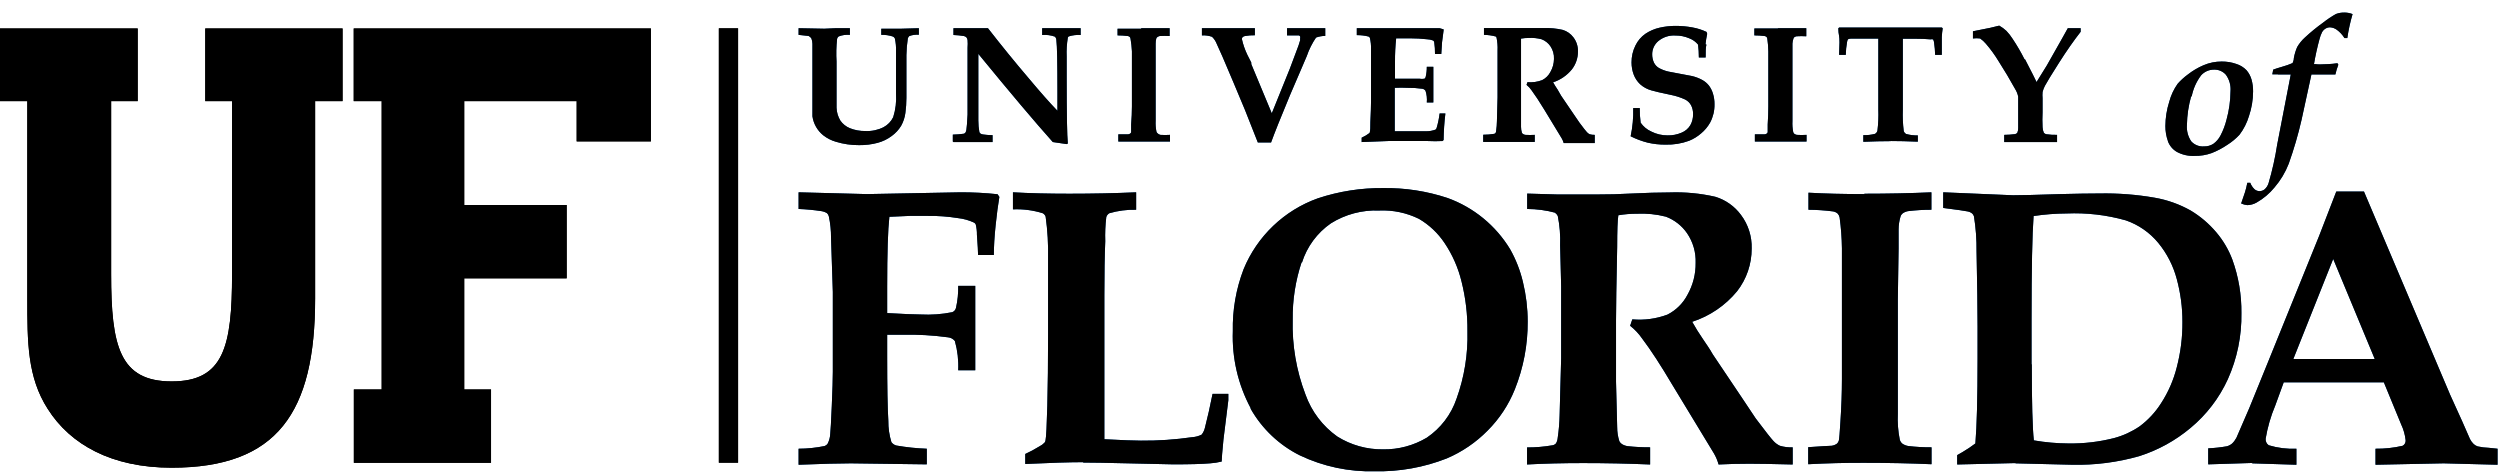
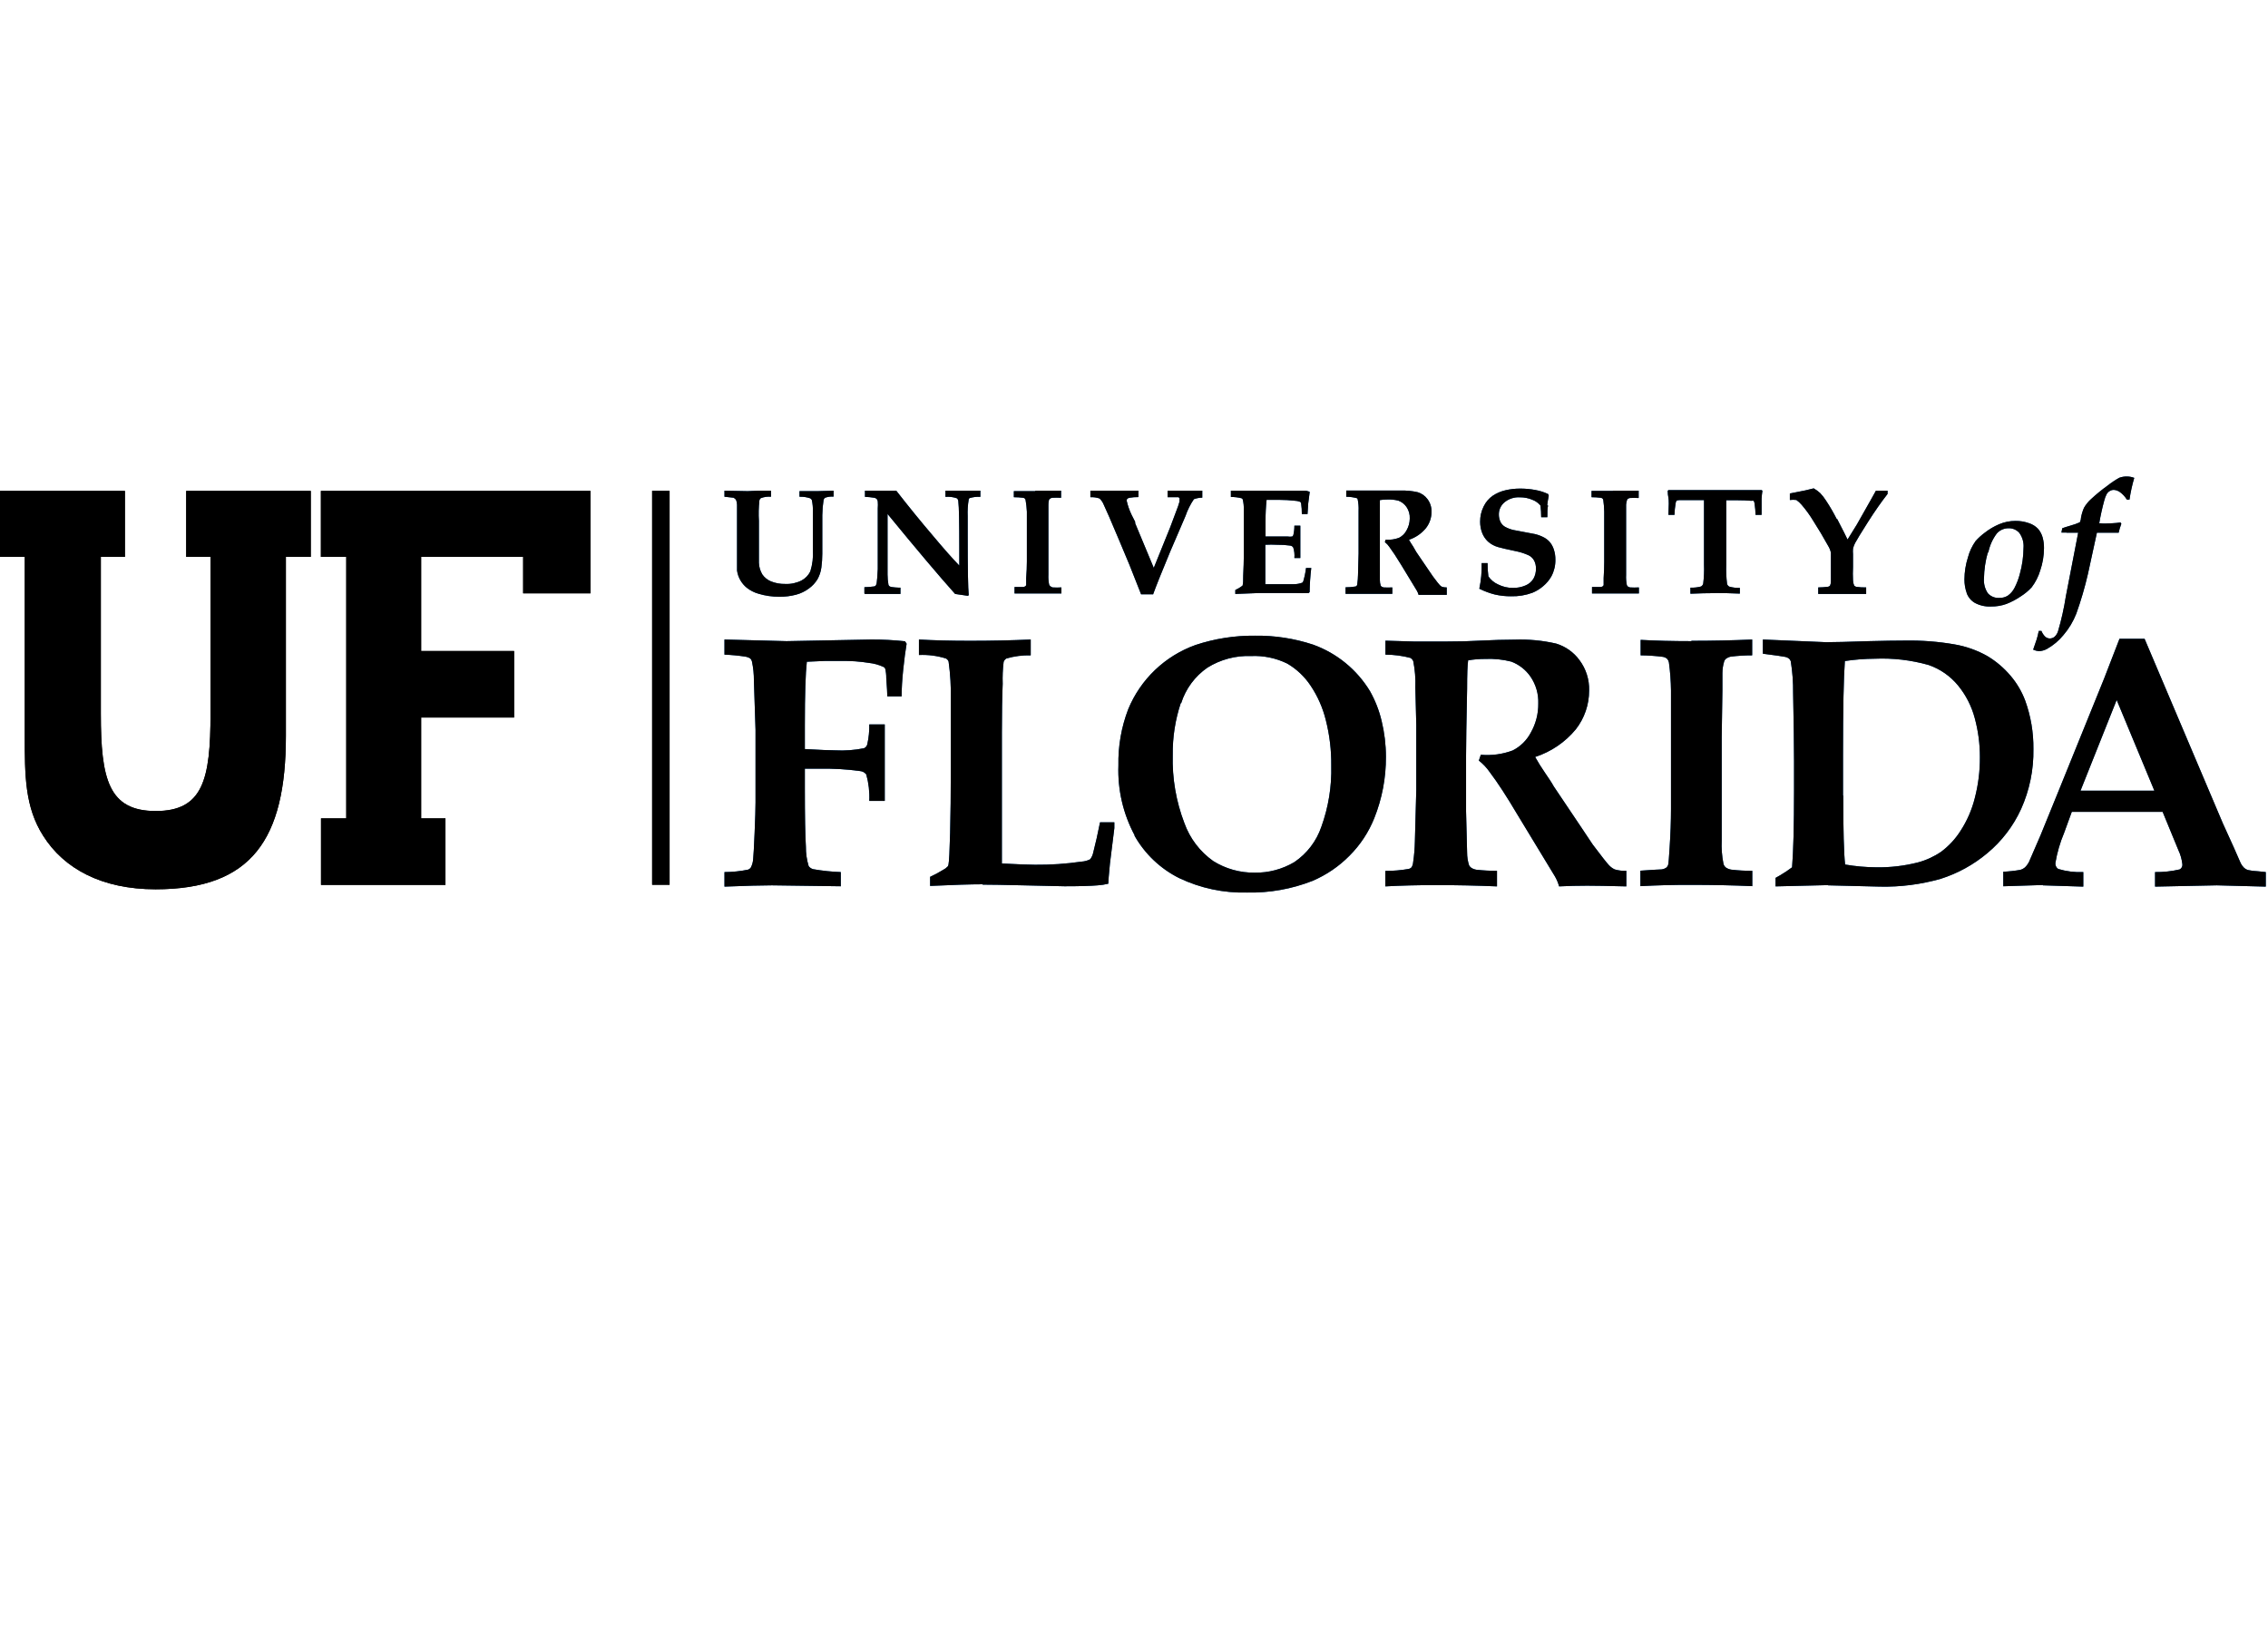
- <svg xmlns="http://www.w3.org/2000/svg" height="37" width="195">
+ <svg xmlns="http://www.w3.org/2000/svg" height="140" width="195" viewBox="0 0 195 60">
  <g fill="none" fill-rule="evenodd">
    <path d="M56.07 2.21v33.88h1.5V2.21z" fill="#000" />
    <path d="M169.09 11c.13.358.38.659.71.85.424.226.9.333 1.38.31a3.74 3.74 0 0 0 1.33-.22 6.17 6.17 0 0 0 1.23-.65 4.69 4.69 0 0 0 .94-.78 4.59 4.59 0 0 0 .74-1.46 6 6 0 0 0 .32-1.91 3.3 3.3 0 0 0-.12-.93 1.93 1.93 0 0 0-.39-.73 1.87 1.87 0 0 0-.79-.49 3.32 3.32 0 0 0-1.15-.19 3.56 3.56 0 0 0-1.42.29 5.47 5.47 0 0 0-1.23.73 5.18 5.18 0 0 0-.78.71 4.33 4.33 0 0 0-.66 1.41 6.36 6.36 0 0 0-.3 1.89 3.43 3.43 0 0 0 .2 1.18zm1.86-3.47a4 4 0 0 1 .74-1.66 1.34 1.34 0 0 1 1-.44 1.18 1.18 0 0 1 .93.4c.27.373.399.83.36 1.29a8.62 8.62 0 0 1-.31 2.21 5.51 5.51 0 0 1-.47 1.24 1.84 1.84 0 0 1-.56.65 1.28 1.28 0 0 1-.72.2 1.22 1.22 0 0 1-1-.39 2 2 0 0 1-.34-1.29 8.71 8.71 0 0 1 .33-2.23zm6.73-1.72h1l-1.06 5.47a23 23 0 0 1-.67 3 1.06 1.06 0 0 1-.31.49.64.64 0 0 1-.39.14.6.6 0 0 1-.4-.15 1.39 1.39 0 0 1-.33-.5h-.23c-.05.26-.11.51-.18.73s-.17.51-.3.88c.151.07.314.114.48.13.253-.006.5-.075.72-.2a4.94 4.94 0 0 0 1.4-1.18 6.38 6.38 0 0 0 1.11-1.85c.4-1.12.734-2.261 1-3.42l.77-3.54h1.87a4.7 4.7 0 0 1 .23-.76l-.07-.12a6.38 6.38 0 0 1-.71.07c-.527.033-.86.033-1 0h-.12a20.22 20.22 0 0 1 .43-1.95 2.67 2.67 0 0 1 .2-.54.75.75 0 0 1 .27-.28.67.67 0 0 1 .35-.1 1 1 0 0 1 .53.19c.24.176.444.396.6.65h.22a13.43 13.43 0 0 1 .41-1.87 1.68 1.68 0 0 0-.6-.12 1.8 1.8 0 0 0-.69.11 7.53 7.53 0 0 0-1 .67 14.67 14.67 0 0 0-1.42 1.16 3.1 3.1 0 0 0-.61.75 3.86 3.86 0 0 0-.26.86c0 .19-.07.31-.1.39a5.66 5.66 0 0 1-.79.28c-.32.093-.56.17-.72.23l-.07.37h.44zM76.07 22.3h-1.33a7.08 7.08 0 0 1-.17 1.7.47.47 0 0 1-.29.35 9.82 9.82 0 0 1-2.47.18c-.453 0-1.323-.037-2.61-.11v-2.08c0-2.62.057-4.43.17-5.43l1.59-.07h1.43a13.64 13.64 0 0 1 2.32.17 4 4 0 0 1 1.26.35.29.29 0 0 1 .14.15c.063.262.094.53.09.8.06.813.09 1.34.09 1.58h1.23c0-.667.047-1.443.14-2.33s.19-1.62.29-2.2l-.14-.21a26.18 26.18 0 0 0-2.9-.15l-7.28.14-5.34-.14v1.3c.6.023 1.197.08 1.79.17.153.024.299.078.43.16a.49.49 0 0 1 .14.25 7.61 7.61 0 0 1 .17 1.65c.093 2.667.14 4.08.14 4.24V29c0 .533-.027 1.413-.08 2.64s-.093 1.957-.12 2.19a1.87 1.87 0 0 1-.21.79.47.47 0 0 1-.23.17 10.22 10.22 0 0 1-2.03.21v1.25c1.86-.073 3.22-.11 4.08-.11l5.92.08V35a17.42 17.42 0 0 1-2.38-.25.71.71 0 0 1-.38-.26 5.51 5.51 0 0 1-.24-1.67c-.06-.96-.09-2.627-.09-5v-1.71h1.21c1.18-.026 2.36.04 3.53.2a.76.76 0 0 1 .54.29 7.18 7.18 0 0 1 .26 2.28h1.33zm8.42 13.78c.667 0 1.827.02 3.48.06l3.56.08c1.293 0 2.247-.027 2.86-.08a5.15 5.15 0 0 0 .9-.14c0-.193.047-.767.14-1.72l.38-3.06v-.5h-1.23c-.193.973-.39 1.847-.59 2.62a1.39 1.39 0 0 1-.26.56 1.88 1.88 0 0 1-.74.2 26.43 26.43 0 0 1-4 .27c-.507 0-1.457-.037-2.85-.11v-2.58-4.29-4.37c0-1.693.023-3.097.07-4.21a12.27 12.27 0 0 1 .08-1.88.53.53 0 0 1 .24-.3 6.89 6.89 0 0 1 2.09-.27V15c-1.647.073-3.387.11-5.22.11-1.647 0-3.11-.037-4.39-.11v1.33a6.79 6.79 0 0 1 2.32.3.47.47 0 0 1 .23.27c.15 1.08.214 2.17.19 3.26v5.91c0 2.173-.02 4.033-.06 5.58s-.087 2.447-.14 2.7a.36.36 0 0 1-.07.17 1.44 1.44 0 0 1-.41.3 9.88 9.88 0 0 1-1.1.59v.78c2-.093 3.503-.14 4.51-.14zm13.06-4.2a9.06 9.06 0 0 0 3.84 3.64 12.82 12.82 0 0 0 5.85 1.24 14.54 14.54 0 0 0 5.6-1 9.93 9.93 0 0 0 3.19-2.17 9.58 9.58 0 0 0 2.13-3.23 14 14 0 0 0 1-5.28 13 13 0 0 0-.37-3.08 9.81 9.81 0 0 0-1-2.56 9.47 9.47 0 0 0-4.89-4 15.28 15.28 0 0 0-5-.77 15.71 15.71 0 0 0-5.11.8A9.85 9.85 0 0 0 97 21a12.76 12.76 0 0 0-.84 4.83 11.82 11.82 0 0 0 1.39 6zm4-11.39a5.87 5.87 0 0 1 2.26-3.07 6.61 6.61 0 0 1 3.76-1 6.4 6.4 0 0 1 3.11.65 6.12 6.12 0 0 1 2 1.89 9.34 9.34 0 0 1 1.32 3 15.25 15.25 0 0 1 .46 3.88 14.37 14.37 0 0 1-.85 5.26 6 6 0 0 1-2.32 3.04 6.47 6.47 0 0 1-3.41.91 6.56 6.56 0 0 1-3.57-1 6.82 6.82 0 0 1-2.48-3.27 15.21 15.21 0 0 1-1-5.85 13.66 13.66 0 0 1 .7-4.49zm19.74-3.89a.57.57 0 0 1 .22.26 9.7 9.7 0 0 1 .18 2.27l.08 3.2v5.62l-.12 4.42a14.11 14.11 0 0 1-.15 1.79 1 1 0 0 1-.13.42.46.46 0 0 1-.26.15 11.4 11.4 0 0 1-2 .17v1.33c1.333-.073 2.79-.11 4.37-.11 1.767 0 3.51.037 5.23.11v-1.34a15.11 15.11 0 0 1-1.76-.09 1.18 1.18 0 0 1-.44-.16.62.62 0 0 1-.2-.22 3.58 3.58 0 0 1-.17-1.1c0-.28-.03-1.46-.09-3.54v-4.81c0-.96.03-2.867.09-5.72 0-1.273.03-2.093.09-2.46a8.54 8.54 0 0 1 1.44-.12 7.7 7.7 0 0 1 2.27.23 3.52 3.52 0 0 1 1.65 1.29c.466.682.7 1.495.67 2.32a4.93 4.93 0 0 1-.64 2.49 3.59 3.59 0 0 1-1.56 1.54 6.24 6.24 0 0 1-2.74.37l-.17.5c.362.284.679.621.94 1 .667.88 1.453 2.087 2.36 3.62l3.24 5.34c.157.27.278.559.36.86.8-.04 1.603-.06 2.41-.06.667 0 1.79.02 3.37.06v-1.34a3 3 0 0 1-1-.12 1.6 1.6 0 0 1-.5-.37c-.173-.18-.637-.77-1.39-1.77l-1-1.5-2.35-3.5-.17-.29c-.06-.1-.24-.38-.57-.86s-.61-.93-.86-1.38a7.56 7.56 0 0 0 3.5-2.38 5.39 5.39 0 0 0 1.14-3.33 4.15 4.15 0 0 0-.83-2.62 3.88 3.88 0 0 0-2-1.42 13.78 13.78 0 0 0-3.56-.34c-.82 0-1.853.03-3.1.09-.76.047-1.667.07-2.72.07h-2.88l-2.42-.07v1.2a8.55 8.55 0 0 1 2.22.3zm24.15-1.46c-1.647 0-3.107-.037-4.38-.11v1.33a16 16 0 0 1 1.92.13.75.75 0 0 1 .36.17.66.66 0 0 1 .15.3c.11.799.17 1.604.18 2.41v10.21c0 1.033-.04 2.153-.12 3.36-.05.83-.09 1.3-.12 1.42a.49.49 0 0 1-.14.24.9.9 0 0 1-.43.17c-.16 0-.767.037-1.82.11v1.33a76.478 76.478 0 0 1 4.35-.11c1.873 0 3.63.037 5.27.11v-1.32a14.41 14.41 0 0 1-1.81-.1 1.15 1.15 0 0 1-.46-.18.61.61 0 0 1-.21-.33 8.27 8.27 0 0 1-.15-2v-8.9c0-.193.02-1.527.06-4v-1.49a3.57 3.57 0 0 1 .15-1 .5.5 0 0 1 .17-.25 1.06 1.06 0 0 1 .41-.17 14.82 14.82 0 0 1 1.83-.11V15c-1.647.073-3.393.11-5.24.11zm11.71 21l4.49.11a17.7 17.7 0 0 0 5.22-.67 11.79 11.79 0 0 0 4-2.2 10.73 10.73 0 0 0 2.91-3.8 12.09 12.09 0 0 0 1.06-5.16 11.87 11.87 0 0 0-.71-4.18 7.21 7.21 0 0 0-1.25-2.12 8 8 0 0 0-2-1.7 8.78 8.78 0 0 0-2.81-1 22.57 22.57 0 0 0-4.29-.33c-.78 0-1.813.017-3.1.05-1.787.06-3.003.09-3.65.09l-5.45-.23v1.22c1.093.14 1.727.23 1.9.27a.77.77 0 0 1 .38.18.53.53 0 0 1 .12.21c.145.903.212 1.816.2 2.73.053 2.573.08 4.527.08 5.86V28c0 3.04-.057 5.237-.17 6.59-.32.243-.654.466-1 .67l-.42.24v.73l4.58-.11zm1.31-7.71v-3.5c0-3.96.053-6.653.16-8.08a18.17 18.17 0 0 1 2.57-.2 14.71 14.71 0 0 1 4.63.54 5.69 5.69 0 0 1 2.53 1.76 7.46 7.46 0 0 1 1.44 2.82 12.69 12.69 0 0 1 .44 3.34 13.59 13.59 0 0 1-.44 3.53 9.34 9.34 0 0 1-1.23 2.82 6.77 6.77 0 0 1-1.66 1.79 6.49 6.49 0 0 1-2 .92 13.63 13.63 0 0 1-3.57.42 16.32 16.32 0 0 1-2.69-.24c-.107-.96-.16-2.94-.16-5.94zm17.17 7.71l3.49.11V35a6.49 6.49 0 0 1-2.16-.27.56.56 0 0 1-.24-.51c.148-.89.4-1.759.75-2.59l.66-1.81h7.81l1.35 3.28c.185.391.303.81.35 1.24a.45.45 0 0 1-.23.43 8.8 8.8 0 0 1-2.12.23v1.25l5.31-.11 4.21.11V35l-.67-.07a4.7 4.7 0 0 1-.88-.11.9.9 0 0 1-.31-.18 1.46 1.46 0 0 1-.29-.39l-.61-1.39-.94-2.07-6.72-15.85h-2.16l-1.33 3.44-3.95 9.75a548.915 548.915 0 0 1-1.51 3.71 257.941 257.941 0 0 1-1 2.31 1.74 1.74 0 0 1-.34.45 1.08 1.08 0 0 1-.4.21c-.483.085-.97.138-1.46.16v1.25l3.47-.11zm6.36-15.94l3.24 7.8h-6.35l3.12-7.83zM63.08 2.81a.51.51 0 0 1 .21.19c.05.131.077.27.08.41v5.66a2.32 2.32 0 0 0 .84 1.48 2.9 2.9 0 0 0 1 .51 6.06 6.06 0 0 0 1.8.26 5.37 5.37 0 0 0 1.45-.18 3.22 3.22 0 0 0 1.09-.53 2.71 2.71 0 0 0 .74-.8 2.81 2.81 0 0 0 .33-1 8.8 8.8 0 0 0 .08-1.18V6.1 4.3a9.37 9.37 0 0 1 .11-1.3.36.36 0 0 1 .12-.19 1.74 1.74 0 0 1 .74-.1V2.2l-1.38.04h-1.55v.48a2.57 2.57 0 0 1 .91.13.3.3 0 0 1 .15.15c.073.328.103.664.09 1v3.3a5 5 0 0 1-.22 1.84 1.75 1.75 0 0 1-.75.78 2.81 2.81 0 0 1-1.41.3 3.08 3.08 0 0 1-1.22-.22 1.69 1.69 0 0 1-.74-.59 2.09 2.09 0 0 1-.3-1V4.8a10.45 10.45 0 0 1 .04-1.74.31.31 0 0 1 .13-.22 1.93 1.93 0 0 1 .87-.12V2.2h-1.12l-.88.04-2-.04v.52l.83.09zm11.29 8.27h3.05v-.54h-.13a5.58 5.58 0 0 1-.6-.05.44.44 0 0 1-.21-.07.26.26 0 0 1-.09-.12 5 5 0 0 1-.08-.9V4.2c2.507 3.06 4.443 5.353 5.81 6.88l1.09.16.08-.05c-.06-.6-.09-2.307-.09-5.12V4.4a7.06 7.06 0 0 1 .09-1.46.16.16 0 0 1 .07-.1c.3-.094.616-.132.93-.11V2.2h-3v.53c.339-.03.68.015 1 .13a.45.45 0 0 1 .11.31c.053.4.08 1.733.08 4v1.47c-.587-.607-1.327-1.443-2.22-2.51a110.922 110.922 0 0 1-3.2-3.93h-2.69v.53c.271.01.542.036.81.08a.41.41 0 0 1 .2.1.47.47 0 0 1 .09.21c.016.2.016.4 0 .6V8.94c-.033.62-.063 1.01-.09 1.17a.56.56 0 0 1-.08.24.28.28 0 0 1-.12.08 7 7 0 0 1-.86.07v.54zM89 2.24h-1.83v.52c.267 0 .535.017.8.05a.31.31 0 0 1 .15.07.27.27 0 0 1 .06.13c.057.327.094.658.11.99V8.3c0 .433-.02.903-.06 1.41v.6a.2.2 0 0 1-.06.1.38.38 0 0 1-.18.07h-.76v.56h4.03v-.52a6 6 0 0 1-.76 0 .48.48 0 0 1-.21-.12.26.26 0 0 1-.09-.14 3.45 3.45 0 0 1-.06-.85V5.7 4.02 3.4a1.51 1.51 0 0 1 .05-.4.21.21 0 0 1 .1-.12.44.44 0 0 1 .17-.07 6.25 6.25 0 0 1 .77 0V2.2h-2.2zm10.14 8.88c.26-.72.753-1.953 1.48-3.7l.86-2 .45-1.05a6 6 0 0 1 .72-1.44 2.1 2.1 0 0 1 .72-.13v-.6H100.39v.56H101.32a.22.22 0 0 1 .09.08.31.31 0 0 1 0 .16.8.8 0 0 1 0 .15c-.04.173-.157.507-.35 1a73.78 73.78 0 0 1-.45 1.2L99.2 8.84 97.6 5v-.12l-.31-.61a5.69 5.69 0 0 1-.42-1.21.22.22 0 0 1 .05-.16.36.36 0 0 1 .19-.09 3.93 3.93 0 0 1 .77-.06V2.2h-4.13v.56a2.06 2.06 0 0 1 .79.11c.163.157.289.349.37.56.16.32.593 1.32 1.3 3l.9 2.15 1 2.53h1zm9.15-.12h3.08c.383.02.767.02 1.15 0l.08-.08a19.6 19.6 0 0 1 .14-2.07h-.45a6.68 6.68 0 0 1-.24 1.15.23.23 0 0 1-.08.11 2.05 2.05 0 0 1-.71.13H108.79V6.85a9.13 9.13 0 0 1 1 0 7.5 7.5 0 0 1 1.13.07c.11.01.208.07.27.16.095.293.129.603.1.91h.51V5.21h-.51a3.28 3.28 0 0 1-.09.8.24.24 0 0 1-.09.13 1.16 1.16 0 0 1-.4 0h-1.9V4.82a16.15 16.15 0 0 1 .09-1.83h1.15a11 11 0 0 1 1.23.07 1.5 1.5 0 0 1 .51.1.23.23 0 0 1 .08.13c.044.305.064.612.06.92h.49l.06-.92.12-.92v-.08l-.31-.09H105.83v.54c.31-.003.62.034.92.11a.2.2 0 0 1 .1.1c.07.288.1.584.09.88v4.09c0 .333-.017.863-.05 1.59 0 .4 0 .69-.06.86-.192.147-.4.27-.62.37v.34zm8.35-8.18a.23.23 0 0 1 .09.11c.068.329.095.665.08 1V7.6l-.05 1.85a5.77 5.77 0 0 1-.06.75.41.41 0 0 1-.05.18.2.2 0 0 1-.11.06 4.9 4.9 0 0 1-.85.07v.56h4.02v-.55a6.36 6.36 0 0 1-.74 0 .49.49 0 0 1-.18-.07.26.26 0 0 1-.08-.09 1.54 1.54 0 0 1-.07-.46V8.41v-2-2.4-1a3.59 3.59 0 0 1 .6-.05 3.21 3.21 0 0 1 1 .1c.28.106.52.294.69.54.2.294.299.645.28 1a2.06 2.06 0 0 1-.27 1 1.49 1.49 0 0 1-.65.65 2.61 2.61 0 0 1-1.15.16l-.07.21c.15.119.282.26.39.42.273.367.607.873 1 1.52l1.36 2.24c.065.113.115.234.15.36h2.42v-.64a1.25 1.25 0 0 1-.4-.05.65.65 0 0 1-.21-.16c-.073-.073-.267-.32-.58-.74l-.43-.63-1-1.47-.07-.12-.2-.35c-.13-.2-.26-.39-.36-.58a3.16 3.16 0 0 0 1.46-1c.313-.4.482-.893.48-1.4a1.74 1.74 0 0 0-.35-1.1 1.62 1.62 0 0 0-.84-.59 5.75 5.75 0 0 0-1.49-.14h-4.65v.53c.314.002.627.046.93.13zm16.39.63a7.37 7.37 0 0 1 .13-.81l-.05-.15a4.32 4.32 0 0 0-1.1-.35 7 7 0 0 0-1.3-.12 5.58 5.58 0 0 0-1.26.14 3.29 3.29 0 0 0-1.1.47 2.36 2.36 0 0 0-.79.93 2.9 2.9 0 0 0-.3 1.31 2.68 2.68 0 0 0 .17.95 2 2 0 0 0 .5.75c.252.226.554.39.88.48.24.073.743.19 1.51.35a4.93 4.93 0 0 1 1.12.36c.2.102.364.262.47.46.106.214.157.451.15.69a1.7 1.7 0 0 1-.21.85 1.42 1.42 0 0 1-.69.59 2.59 2.59 0 0 1-1.08.21 2.76 2.76 0 0 1-1.28-.3 2 2 0 0 1-.83-.69 7.94 7.94 0 0 1-.07-1.14h-.51a9.27 9.27 0 0 1-.2 2.2 6.63 6.63 0 0 0 1.34.5 6 6 0 0 0 1.39.15 4.92 4.92 0 0 0 1.83-.3c.34-.138.653-.33.93-.57a3.05 3.05 0 0 0 .71-.85c.233-.44.35-.932.34-1.43a2.67 2.67 0 0 0-.12-.83 2 2 0 0 0-.31-.62 1.73 1.73 0 0 0-.5-.43 3.26 3.26 0 0 0-.83-.32l-.85-.16-1-.19a2.81 2.81 0 0 1-.73-.28 1 1 0 0 1-.38-.41 1.54 1.54 0 0 1-.14-.68 1.34 1.34 0 0 1 .47-1 1.9 1.9 0 0 1 1.34-.44 2.66 2.66 0 0 1 1.09.22c.266.1.5.27.68.49.04.332.06.666.06 1h.53c0-.43 0-.78.06-1zm5.64-1.23h-1.83v.54a6.7 6.7 0 0 1 .8.05.31.31 0 0 1 .15.07.27.27 0 0 1 .06.13 8 8 0 0 1 .08 1V8.3c0 .433-.017.903-.05 1.41v.6a.2.2 0 0 1-.06.1.38.38 0 0 1-.18.07h-.76v.56h4.03v-.52a6 6 0 0 1-.76 0 .48.48 0 0 1-.19-.08.25.25 0 0 1-.09-.14 3.44 3.44 0 0 1-.06-.85V5.7 4.02 3.4a1.52 1.52 0 0 1 .08-.4.22.22 0 0 1 .07-.1.45.45 0 0 1 .17-.07 6.23 6.23 0 0 1 .76 0V2.2h-2.2zm8.84 8.78c.567 0 1.26.017 2.08.05v-.49a3 3 0 0 1-.91-.11.38.38 0 0 1-.19-.24 10.43 10.43 0 0 1-.07-1.65v-3.8-1.74h.91c.487 0 .903.017 1.25.05a.43.43 0 0 1 .2 0 .6.6 0 0 1 .08.27c.047.311.074.625.08.94h.52V2.89a6.52 6.52 0 0 1 .07-.68l-.06-.06H143.45l-.06.06c0 .213.02.413.06.6s.04.677 0 1.47h.52c.007-.335.04-.67.1-1a.42.42 0 0 1 .08-.22.55.55 0 0 1 .24-.05h2.12v5.54a10.3 10.3 0 0 1-.07 1.64.39.39 0 0 1-.19.25 3.12 3.12 0 0 1-.91.1v.52c.78-.033 1.473-.05 2.08-.05zm10.4-6.38a15.08 15.08 0 0 0-.92-1.58 4 4 0 0 0-.49-.63 2.89 2.89 0 0 0-.56-.41l-.7.17-1.35.27V3a2.13 2.13 0 0 1 .56 0c.168.116.319.254.45.41a10.2 10.2 0 0 1 1 1.38c.453.707.88 1.423 1.28 2.15a1.8 1.8 0 0 1 .24.6v2.44a.94.94 0 0 1-.07.38.3.3 0 0 1-.17.1 6.83 6.83 0 0 1-.85.06v.56h4.12v-.56a5.21 5.21 0 0 1-.84-.05.35.35 0 0 1-.19-.11 1.2 1.2 0 0 1-.1-.44c-.02-.39-.02-.78 0-1.17V7.66a2.59 2.59 0 0 1 0-.48c.04-.167.1-.328.18-.48.14-.267.507-.867 1.1-1.8s1.157-1.74 1.69-2.42V2.2h-1c-.06.12-.21.39-.44.79l-1.2 2.12-.8 1.29c-.1-.22-.397-.807-.89-1.76z" fill="#004b93" fill-rule="nonzero" />
    <g fill="#000">
      <path d="M36.21 30.38v-8.67h7.99v-5.72h-7.99v-8.1h8.77v3.14h5.79V2.22H27.59v5.67h2.18v22.49H27.6v5.72h10.7v-5.72zm-11.63-7.09V7.89h2.14V2.22H16.01v5.67h2.09v13.49c0 5.66-.65 8.37-4.71 8.37S8.67 27 8.67 21.38V7.89h2.07V2.22H0v5.67h2.13v15.4c0 3.37 0 6.12 1.59 8.6 1.77 2.8 5 4.59 9.66 4.59 8.26 0 11.2-4.31 11.2-13.19zM56.07 2.21v33.88h1.5V2.21z" />
      <path d="M169.09 11c.13.358.38.659.71.85.424.226.9.333 1.38.31a3.74 3.74 0 0 0 1.33-.22 6.17 6.17 0 0 0 1.23-.65 4.69 4.69 0 0 0 .94-.78 4.59 4.59 0 0 0 .74-1.46 6 6 0 0 0 .32-1.91 3.3 3.3 0 0 0-.12-.93 1.93 1.93 0 0 0-.39-.73 1.87 1.87 0 0 0-.79-.49 3.32 3.32 0 0 0-1.15-.19 3.56 3.56 0 0 0-1.42.29 5.47 5.47 0 0 0-1.23.73 5.18 5.18 0 0 0-.78.71 4.33 4.33 0 0 0-.66 1.41 6.36 6.36 0 0 0-.3 1.89 3.43 3.43 0 0 0 .2 1.18zm1.86-3.47a4 4 0 0 1 .74-1.66 1.34 1.34 0 0 1 1-.44 1.18 1.18 0 0 1 .93.4c.27.373.399.83.36 1.29a8.62 8.62 0 0 1-.31 2.21 5.51 5.51 0 0 1-.47 1.24 1.84 1.84 0 0 1-.56.65 1.28 1.28 0 0 1-.72.2 1.22 1.22 0 0 1-1-.39 2 2 0 0 1-.34-1.29 8.71 8.71 0 0 1 .33-2.23zm6.73-1.72h1l-1.06 5.47a23 23 0 0 1-.67 3 1.06 1.06 0 0 1-.31.49.64.64 0 0 1-.39.14.6.6 0 0 1-.4-.15 1.39 1.39 0 0 1-.33-.5h-.23c-.05.26-.11.51-.18.73s-.17.51-.3.88c.151.07.314.114.48.13.253-.006.5-.075.72-.2a4.94 4.94 0 0 0 1.4-1.18 6.38 6.38 0 0 0 1.11-1.85c.4-1.12.734-2.261 1-3.42l.77-3.54h1.87a4.7 4.7 0 0 1 .23-.76l-.07-.12a6.38 6.38 0 0 1-.71.07c-.527.033-.86.033-1 0h-.12a20.22 20.22 0 0 1 .43-1.95 2.67 2.67 0 0 1 .2-.54.75.75 0 0 1 .27-.28.67.67 0 0 1 .35-.1 1 1 0 0 1 .53.19c.24.176.444.396.6.65h.22a13.43 13.43 0 0 1 .41-1.87 1.68 1.68 0 0 0-.6-.12 1.8 1.8 0 0 0-.69.11 7.53 7.53 0 0 0-1 .67 14.67 14.67 0 0 0-1.42 1.16 3.1 3.1 0 0 0-.61.75 3.86 3.86 0 0 0-.26.86c0 .19-.07.31-.1.39a5.66 5.66 0 0 1-.79.28c-.32.093-.56.17-.72.23l-.07.37h.44zM76.07 22.3h-1.33a7.08 7.08 0 0 1-.17 1.7.47.47 0 0 1-.29.35 9.82 9.82 0 0 1-2.47.18c-.453 0-1.323-.037-2.61-.11v-2.08c0-2.62.057-4.43.17-5.43l1.59-.07h1.43a13.64 13.64 0 0 1 2.32.17 4 4 0 0 1 1.26.35.29.29 0 0 1 .14.15c.063.262.094.53.09.8.06.813.09 1.34.09 1.58h1.23c0-.667.047-1.443.14-2.33s.19-1.62.29-2.2l-.14-.21a26.18 26.18 0 0 0-2.9-.15l-7.28.14-5.34-.14v1.3c.6.023 1.197.08 1.79.17.153.024.299.078.43.16a.49.49 0 0 1 .14.25 7.61 7.61 0 0 1 .17 1.65c.093 2.667.14 4.08.14 4.24V29c0 .533-.027 1.413-.08 2.64s-.093 1.957-.12 2.19a1.87 1.87 0 0 1-.21.79.47.47 0 0 1-.23.17 10.22 10.22 0 0 1-2.03.21v1.25c1.86-.073 3.22-.11 4.08-.11l5.92.08V35a17.42 17.42 0 0 1-2.38-.25.71.71 0 0 1-.38-.26 5.51 5.51 0 0 1-.24-1.67c-.06-.96-.09-2.627-.09-5v-1.71h1.21c1.18-.026 2.36.04 3.53.2a.76.76 0 0 1 .54.29 7.18 7.18 0 0 1 .26 2.28h1.33zm8.42 13.78c.667 0 1.827.02 3.48.06l3.56.08c1.293 0 2.247-.027 2.86-.08a5.15 5.15 0 0 0 .9-.14c0-.193.047-.767.14-1.72l.38-3.06v-.5h-1.23c-.193.973-.39 1.847-.59 2.62a1.39 1.39 0 0 1-.26.56 1.88 1.88 0 0 1-.74.2 26.43 26.43 0 0 1-4 .27c-.507 0-1.457-.037-2.85-.11v-2.58-4.29-4.37c0-1.693.023-3.097.07-4.21a12.27 12.27 0 0 1 .08-1.88.53.53 0 0 1 .24-.3 6.89 6.89 0 0 1 2.09-.27V15c-1.647.073-3.387.11-5.22.11-1.647 0-3.11-.037-4.39-.11v1.33a6.79 6.79 0 0 1 2.32.3.47.47 0 0 1 .23.27c.15 1.08.214 2.17.19 3.26v5.91c0 2.173-.02 4.033-.06 5.58s-.087 2.447-.14 2.7a.36.36 0 0 1-.07.17 1.44 1.44 0 0 1-.41.3 9.88 9.88 0 0 1-1.1.59v.78c2-.093 3.503-.14 4.51-.14zm13.06-4.2a9.06 9.06 0 0 0 3.84 3.64 12.82 12.82 0 0 0 5.85 1.24 14.54 14.54 0 0 0 5.6-1 9.93 9.93 0 0 0 3.19-2.17 9.58 9.58 0 0 0 2.13-3.23 14 14 0 0 0 1-5.28 13 13 0 0 0-.37-3.08 9.81 9.81 0 0 0-1-2.56 9.47 9.47 0 0 0-4.89-4 15.28 15.28 0 0 0-5-.77 15.71 15.71 0 0 0-5.11.8A9.85 9.85 0 0 0 97 21a12.76 12.76 0 0 0-.84 4.83 11.82 11.82 0 0 0 1.39 6zm4-11.39a5.87 5.87 0 0 1 2.26-3.07 6.61 6.61 0 0 1 3.76-1 6.4 6.4 0 0 1 3.11.65 6.12 6.12 0 0 1 2 1.89 9.34 9.34 0 0 1 1.32 3 15.25 15.25 0 0 1 .46 3.88 14.37 14.37 0 0 1-.85 5.26 6 6 0 0 1-2.32 3.04 6.47 6.47 0 0 1-3.41.91 6.56 6.56 0 0 1-3.57-1 6.82 6.82 0 0 1-2.48-3.27 15.21 15.21 0 0 1-1-5.85 13.66 13.66 0 0 1 .7-4.49zm19.74-3.89a.57.57 0 0 1 .22.26 9.7 9.7 0 0 1 .18 2.27l.08 3.2v5.62l-.12 4.42a14.11 14.11 0 0 1-.15 1.79 1 1 0 0 1-.13.42.46.46 0 0 1-.26.15 11.4 11.4 0 0 1-2 .17v1.33c1.333-.073 2.79-.11 4.37-.11 1.767 0 3.51.037 5.23.11v-1.34a15.11 15.11 0 0 1-1.76-.09 1.18 1.18 0 0 1-.44-.16.62.62 0 0 1-.2-.22 3.58 3.58 0 0 1-.17-1.1c0-.28-.03-1.46-.09-3.54v-4.81c0-.96.03-2.867.09-5.72 0-1.273.03-2.093.09-2.46a8.54 8.54 0 0 1 1.44-.12 7.7 7.7 0 0 1 2.27.23 3.52 3.52 0 0 1 1.65 1.29c.466.682.7 1.495.67 2.32a4.93 4.93 0 0 1-.64 2.49 3.59 3.59 0 0 1-1.56 1.54 6.24 6.24 0 0 1-2.74.37l-.17.5c.362.284.679.621.94 1 .667.88 1.453 2.087 2.36 3.62l3.24 5.34c.157.27.278.559.36.86.8-.04 1.603-.06 2.41-.06.667 0 1.79.02 3.37.06v-1.34a3 3 0 0 1-1-.12 1.6 1.6 0 0 1-.5-.37c-.173-.18-.637-.77-1.39-1.77l-1-1.5-2.35-3.5-.17-.29c-.06-.1-.24-.38-.57-.86s-.61-.93-.86-1.38a7.56 7.56 0 0 0 3.5-2.38 5.39 5.39 0 0 0 1.14-3.33 4.15 4.15 0 0 0-.83-2.62 3.88 3.88 0 0 0-2-1.42 13.78 13.78 0 0 0-3.56-.34c-.82 0-1.853.03-3.1.09-.76.047-1.667.07-2.72.07h-2.88l-2.42-.07v1.2a8.55 8.55 0 0 1 2.22.3zm24.15-1.46c-1.647 0-3.107-.037-4.38-.11v1.33a16 16 0 0 1 1.92.13.75.75 0 0 1 .36.17.66.66 0 0 1 .15.3c.11.799.17 1.604.18 2.41v10.21c0 1.033-.04 2.153-.12 3.36-.05.83-.09 1.3-.12 1.42a.49.49 0 0 1-.14.24.9.9 0 0 1-.43.17c-.16 0-.767.037-1.82.11v1.33a76.478 76.478 0 0 1 4.35-.11c1.873 0 3.63.037 5.27.11v-1.32a14.41 14.41 0 0 1-1.81-.1 1.15 1.15 0 0 1-.46-.18.61.61 0 0 1-.21-.33 8.27 8.27 0 0 1-.15-2v-8.9c0-.193.02-1.527.06-4v-1.49a3.57 3.57 0 0 1 .15-1 .5.5 0 0 1 .17-.25 1.06 1.06 0 0 1 .41-.17 14.82 14.82 0 0 1 1.83-.11V15c-1.647.073-3.393.11-5.24.11zm11.71 21l4.49.11a17.7 17.7 0 0 0 5.22-.67 11.79 11.79 0 0 0 4-2.2 10.73 10.73 0 0 0 2.91-3.8 12.09 12.09 0 0 0 1.06-5.16 11.87 11.87 0 0 0-.71-4.18 7.21 7.21 0 0 0-1.25-2.12 8 8 0 0 0-2-1.7 8.78 8.78 0 0 0-2.81-1 22.57 22.57 0 0 0-4.29-.33c-.78 0-1.813.017-3.1.05-1.787.06-3.003.09-3.65.09l-5.45-.23v1.22c1.093.14 1.727.23 1.9.27a.77.77 0 0 1 .38.18.53.53 0 0 1 .12.21c.145.903.212 1.816.2 2.73.053 2.573.08 4.527.08 5.86V28c0 3.04-.057 5.237-.17 6.59-.32.243-.654.466-1 .67l-.42.24v.73l4.58-.11zm1.31-7.71v-3.5c0-3.96.053-6.653.16-8.08a18.17 18.17 0 0 1 2.57-.2 14.71 14.71 0 0 1 4.63.54 5.69 5.69 0 0 1 2.53 1.76 7.46 7.46 0 0 1 1.44 2.82 12.69 12.69 0 0 1 .44 3.34 13.59 13.59 0 0 1-.44 3.53 9.34 9.34 0 0 1-1.23 2.82 6.77 6.77 0 0 1-1.66 1.79 6.49 6.49 0 0 1-2 .92 13.63 13.63 0 0 1-3.57.42 16.32 16.32 0 0 1-2.69-.24c-.107-.96-.16-2.94-.16-5.94zm17.17 7.71l3.49.11V35a6.49 6.49 0 0 1-2.16-.27.56.56 0 0 1-.24-.51c.148-.89.4-1.759.75-2.59l.66-1.81h7.81l1.35 3.28c.185.391.303.81.35 1.24a.45.45 0 0 1-.23.43 8.8 8.8 0 0 1-2.12.23v1.25l5.31-.11 4.21.11V35l-.67-.07a4.7 4.7 0 0 1-.88-.11.9.9 0 0 1-.31-.18 1.46 1.46 0 0 1-.29-.39l-.61-1.39-.94-2.07-6.72-15.85h-2.16l-1.33 3.44-3.95 9.75a548.915 548.915 0 0 1-1.51 3.71 257.941 257.941 0 0 1-1 2.31 1.74 1.74 0 0 1-.34.45 1.08 1.08 0 0 1-.4.21c-.483.085-.97.138-1.46.16v1.25l3.47-.11zm6.36-15.94l3.24 7.8h-6.35l3.12-7.83zM63.08 2.81a.51.51 0 0 1 .21.19c.05.131.077.27.08.41v5.66a2.32 2.32 0 0 0 .84 1.48 2.9 2.9 0 0 0 1 .51 6.06 6.06 0 0 0 1.8.26 5.37 5.37 0 0 0 1.45-.18 3.22 3.22 0 0 0 1.09-.53 2.71 2.71 0 0 0 .74-.8 2.81 2.81 0 0 0 .33-1 8.8 8.8 0 0 0 .08-1.18V6.1 4.3a9.37 9.37 0 0 1 .11-1.3.36.36 0 0 1 .12-.19 1.74 1.74 0 0 1 .74-.1V2.2l-1.38.04h-1.55v.48a2.57 2.57 0 0 1 .91.13.3.3 0 0 1 .15.15c.073.328.103.664.09 1v3.3a5 5 0 0 1-.22 1.84 1.75 1.75 0 0 1-.75.78 2.81 2.81 0 0 1-1.41.3 3.08 3.08 0 0 1-1.22-.22 1.69 1.69 0 0 1-.74-.59 2.09 2.09 0 0 1-.3-1V4.8a10.45 10.45 0 0 1 .04-1.74.31.31 0 0 1 .13-.22 1.93 1.93 0 0 1 .87-.12V2.2h-1.12l-.88.04-2-.04v.52l.83.09zm11.29 8.27h3.05v-.54h-.13a5.58 5.58 0 0 1-.6-.05.44.44 0 0 1-.21-.07.26.26 0 0 1-.09-.12 5 5 0 0 1-.08-.9V4.2c2.507 3.06 4.443 5.353 5.81 6.88l1.09.16.08-.05c-.06-.6-.09-2.307-.09-5.12V4.4a7.06 7.06 0 0 1 .09-1.46.16.16 0 0 1 .07-.1c.3-.094.616-.132.93-.11V2.2h-3v.53c.339-.03.68.015 1 .13a.45.45 0 0 1 .11.31c.053.4.08 1.733.08 4v1.47c-.587-.607-1.327-1.443-2.22-2.51a110.922 110.922 0 0 1-3.2-3.93h-2.69v.53c.271.01.542.036.81.08a.41.41 0 0 1 .2.1.47.47 0 0 1 .09.21c.016.2.016.4 0 .6V8.94c-.033.62-.063 1.01-.09 1.17a.56.56 0 0 1-.08.24.28.28 0 0 1-.12.08 7 7 0 0 1-.86.07v.54zM89 2.24h-1.83v.52c.267 0 .535.017.8.05a.31.31 0 0 1 .15.07.27.27 0 0 1 .06.13c.057.327.094.658.11.99V8.3c0 .433-.02.903-.06 1.41v.6a.2.2 0 0 1-.06.1.38.38 0 0 1-.18.07h-.76v.56h4.03v-.52a6 6 0 0 1-.76 0 .48.48 0 0 1-.21-.12.26.26 0 0 1-.09-.14 3.45 3.45 0 0 1-.06-.85V5.7 4.02 3.4a1.51 1.51 0 0 1 .05-.4.21.21 0 0 1 .1-.12.44.44 0 0 1 .17-.07 6.25 6.25 0 0 1 .77 0V2.2h-2.2zm10.14 8.88c.26-.72.753-1.953 1.48-3.7l.86-2 .45-1.05a6 6 0 0 1 .72-1.44 2.1 2.1 0 0 1 .72-.13v-.6H100.39v.56H101.32a.22.22 0 0 1 .09.08.31.31 0 0 1 0 .16.8.8 0 0 1 0 .15c-.04.173-.157.507-.35 1a73.78 73.78 0 0 1-.45 1.2L99.2 8.84 97.6 5v-.12l-.31-.61a5.69 5.69 0 0 1-.42-1.21.22.22 0 0 1 .05-.16.36.36 0 0 1 .19-.09 3.93 3.93 0 0 1 .77-.06V2.2h-4.13v.56a2.06 2.06 0 0 1 .79.11c.163.157.289.349.37.56.16.32.593 1.32 1.3 3l.9 2.15 1 2.53h1zm9.15-.12h3.08c.383.02.767.02 1.15 0l.08-.08a19.6 19.6 0 0 1 .14-2.07h-.45a6.68 6.68 0 0 1-.24 1.15.23.23 0 0 1-.08.11 2.05 2.05 0 0 1-.71.13H108.79V6.85a9.13 9.13 0 0 1 1 0 7.5 7.5 0 0 1 1.13.07c.11.01.208.07.27.16.095.293.129.603.1.91h.51V5.21h-.51a3.28 3.28 0 0 1-.09.8.24.24 0 0 1-.09.13 1.16 1.16 0 0 1-.4 0h-1.9V4.82a16.15 16.15 0 0 1 .09-1.83h1.15a11 11 0 0 1 1.23.07 1.5 1.5 0 0 1 .51.1.23.23 0 0 1 .08.13c.044.305.064.612.06.92h.49l.06-.92.12-.92v-.08l-.31-.09H105.83v.54c.31-.003.62.034.92.11a.2.2 0 0 1 .1.1c.07.288.1.584.09.88v4.09c0 .333-.017.863-.05 1.59 0 .4 0 .69-.06.86-.192.147-.4.27-.62.37v.34zm8.35-8.18a.23.23 0 0 1 .09.11c.068.329.095.665.08 1V7.6l-.05 1.85a5.77 5.77 0 0 1-.06.75.41.41 0 0 1-.05.18.2.2 0 0 1-.11.06 4.9 4.9 0 0 1-.85.07v.56h4.02v-.55a6.36 6.36 0 0 1-.74 0 .49.49 0 0 1-.18-.07.26.26 0 0 1-.08-.09 1.54 1.54 0 0 1-.07-.46V8.41v-2-2.4-1a3.59 3.59 0 0 1 .6-.05 3.21 3.21 0 0 1 1 .1c.28.106.52.294.69.54.2.294.299.645.28 1a2.06 2.06 0 0 1-.27 1 1.49 1.49 0 0 1-.65.65 2.61 2.61 0 0 1-1.15.16l-.07.21c.15.119.282.26.39.42.273.367.607.873 1 1.52l1.36 2.24c.065.113.115.234.15.36h2.42v-.64a1.25 1.25 0 0 1-.4-.05.65.65 0 0 1-.21-.16c-.073-.073-.267-.32-.58-.74l-.43-.63-1-1.47-.07-.12-.2-.35c-.13-.2-.26-.39-.36-.58a3.16 3.16 0 0 0 1.46-1c.313-.4.482-.893.48-1.4a1.74 1.74 0 0 0-.35-1.1 1.62 1.62 0 0 0-.84-.59 5.75 5.75 0 0 0-1.49-.14h-4.65v.53c.314.002.627.046.93.13zm16.39.63a7.37 7.37 0 0 1 .13-.81l-.05-.15a4.32 4.32 0 0 0-1.1-.35 7 7 0 0 0-1.3-.12 5.58 5.58 0 0 0-1.26.14 3.29 3.29 0 0 0-1.1.47 2.36 2.36 0 0 0-.79.93 2.9 2.9 0 0 0-.3 1.31 2.68 2.68 0 0 0 .17.95 2 2 0 0 0 .5.75c.252.226.554.39.88.48.24.073.743.19 1.51.35a4.93 4.93 0 0 1 1.12.36c.2.102.364.262.47.46.106.214.157.451.15.69a1.7 1.7 0 0 1-.21.85 1.42 1.42 0 0 1-.69.59 2.59 2.59 0 0 1-1.08.21 2.76 2.76 0 0 1-1.28-.3 2 2 0 0 1-.83-.69 7.94 7.94 0 0 1-.07-1.14h-.51a9.27 9.27 0 0 1-.2 2.2 6.63 6.63 0 0 0 1.34.5 6 6 0 0 0 1.39.15 4.92 4.92 0 0 0 1.83-.3c.34-.138.653-.33.93-.57a3.05 3.05 0 0 0 .71-.85c.233-.44.35-.932.34-1.43a2.67 2.67 0 0 0-.12-.83 2 2 0 0 0-.31-.62 1.73 1.73 0 0 0-.5-.43 3.26 3.26 0 0 0-.83-.32l-.85-.16-1-.19a2.81 2.81 0 0 1-.73-.28 1 1 0 0 1-.38-.41 1.54 1.54 0 0 1-.14-.68 1.34 1.34 0 0 1 .47-1 1.9 1.9 0 0 1 1.34-.44 2.66 2.66 0 0 1 1.09.22c.266.1.5.27.68.49.04.332.06.666.06 1h.53c0-.43 0-.78.06-1zm5.64-1.23h-1.83v.54a6.7 6.7 0 0 1 .8.05.31.31 0 0 1 .15.07.27.27 0 0 1 .06.13 8 8 0 0 1 .08 1V8.3c0 .433-.017.903-.05 1.41v.6a.2.2 0 0 1-.06.1.38.38 0 0 1-.18.07h-.76v.56h4.03v-.52a6 6 0 0 1-.76 0 .48.48 0 0 1-.19-.08.25.25 0 0 1-.09-.14 3.44 3.44 0 0 1-.06-.85V5.7 4.02 3.4a1.52 1.52 0 0 1 .08-.4.22.22 0 0 1 .07-.1.45.45 0 0 1 .17-.07 6.23 6.23 0 0 1 .76 0V2.2h-2.2zm8.84 8.78c.567 0 1.26.017 2.08.05v-.49a3 3 0 0 1-.91-.11.38.38 0 0 1-.19-.24 10.43 10.43 0 0 1-.07-1.65v-3.8-1.74h.91c.487 0 .903.017 1.25.05a.43.43 0 0 1 .2 0 .6.6 0 0 1 .08.27c.047.311.074.625.08.94h.52V2.89a6.52 6.52 0 0 1 .07-.68l-.06-.06H143.45l-.06.06c0 .213.02.413.06.6s.04.677 0 1.47h.52c.007-.335.04-.67.1-1a.42.42 0 0 1 .08-.22.55.55 0 0 1 .24-.05h2.12v5.54a10.3 10.3 0 0 1-.07 1.64.39.39 0 0 1-.19.25 3.12 3.12 0 0 1-.91.1v.52c.78-.033 1.473-.05 2.08-.05zm10.4-6.38a15.08 15.08 0 0 0-.92-1.58 4 4 0 0 0-.49-.63 2.89 2.89 0 0 0-.56-.41l-.7.17-1.35.27V3a2.13 2.13 0 0 1 .56 0c.168.116.319.254.45.41a10.2 10.2 0 0 1 1 1.38c.453.707.88 1.423 1.28 2.15a1.8 1.8 0 0 1 .24.6v2.44a.94.94 0 0 1-.07.38.3.3 0 0 1-.17.1 6.83 6.83 0 0 1-.85.06v.56h4.12v-.56a5.21 5.21 0 0 1-.84-.05.35.35 0 0 1-.19-.11 1.2 1.2 0 0 1-.1-.44c-.02-.39-.02-.78 0-1.17V7.66a2.59 2.59 0 0 1 0-.48c.04-.167.1-.328.18-.48.14-.267.507-.867 1.1-1.8s1.157-1.74 1.69-2.42V2.2h-1c-.06.12-.21.39-.44.79l-1.2 2.12-.8 1.29c-.1-.22-.397-.807-.89-1.76z" fill-rule="nonzero" />
      <path d="M36.21 30.38v-8.67h7.99v-5.72h-7.99v-8.1h8.77v3.14h5.79V2.22H27.59v5.67h2.18v22.49H27.6v5.72h10.7v-5.72zm-11.63-7.09V7.89h2.14V2.22H16.01v5.67h2.09v13.49c0 5.66-.65 8.37-4.71 8.37S8.67 27 8.67 21.38V7.89h2.07V2.22H0v5.67h2.13v15.4c0 3.37 0 6.12 1.59 8.6 1.77 2.8 5 4.59 9.66 4.59 8.26 0 11.2-4.31 11.2-13.19z" />
    </g>
  </g>
</svg>
